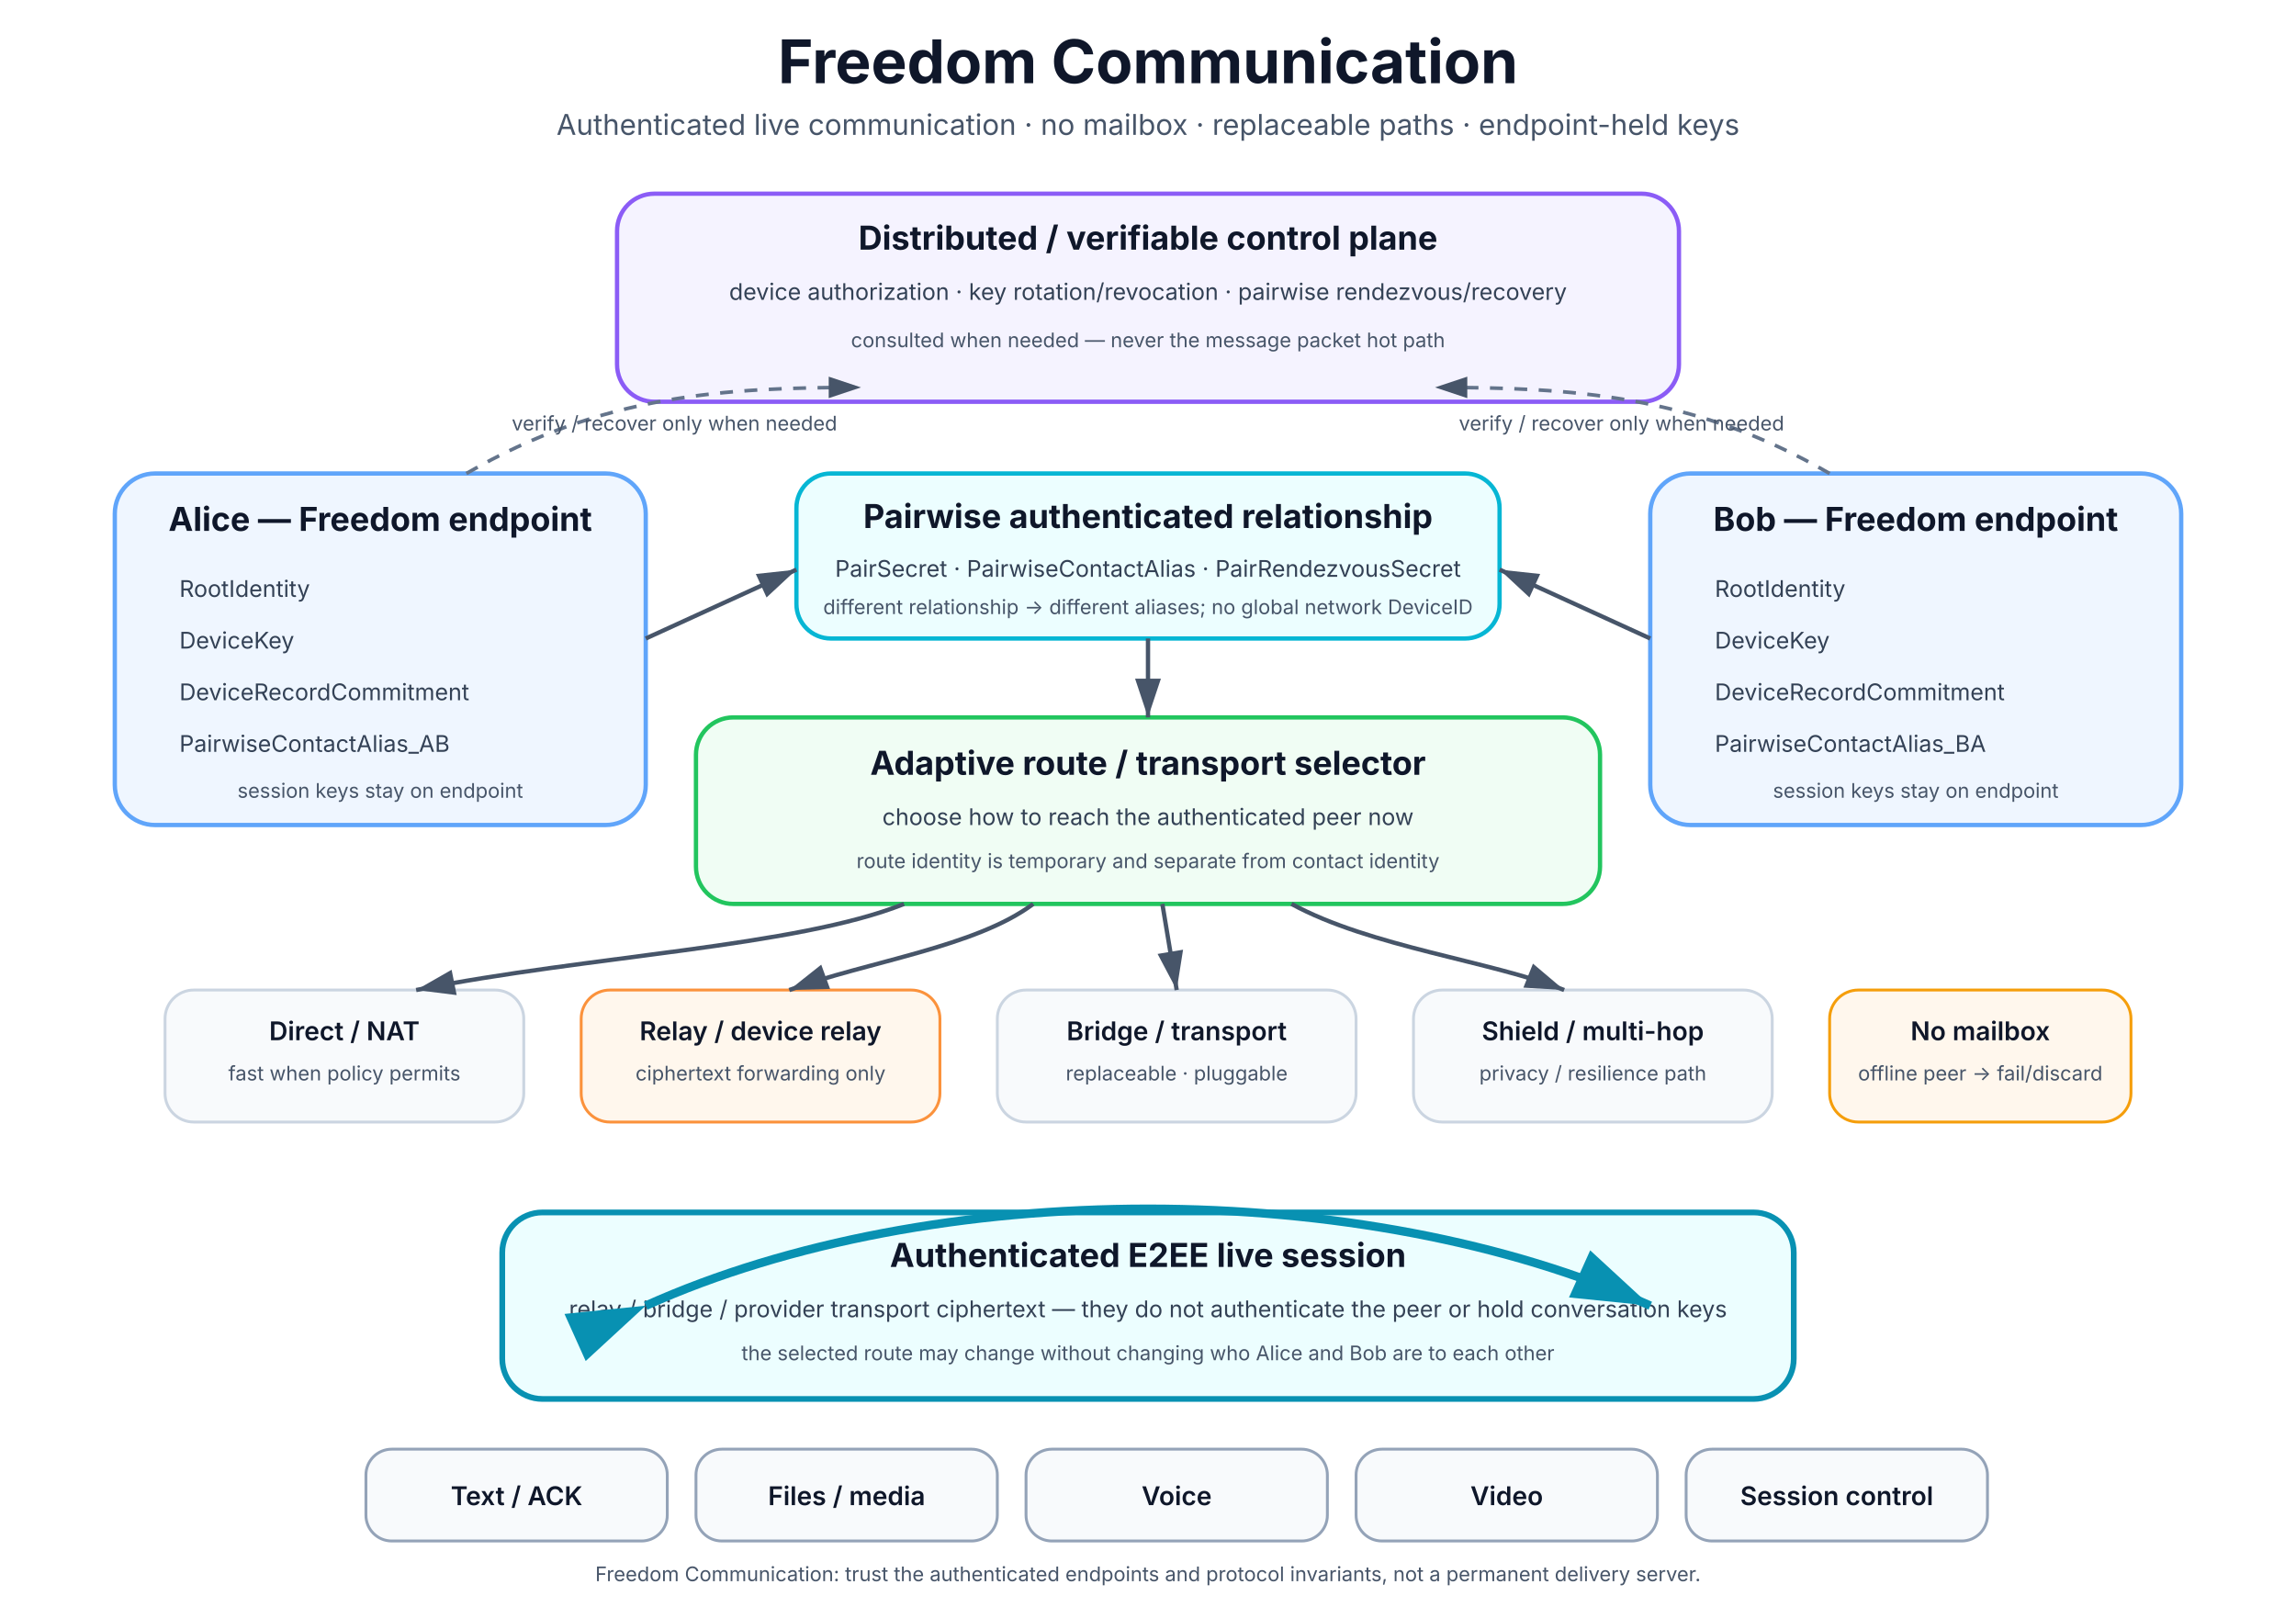
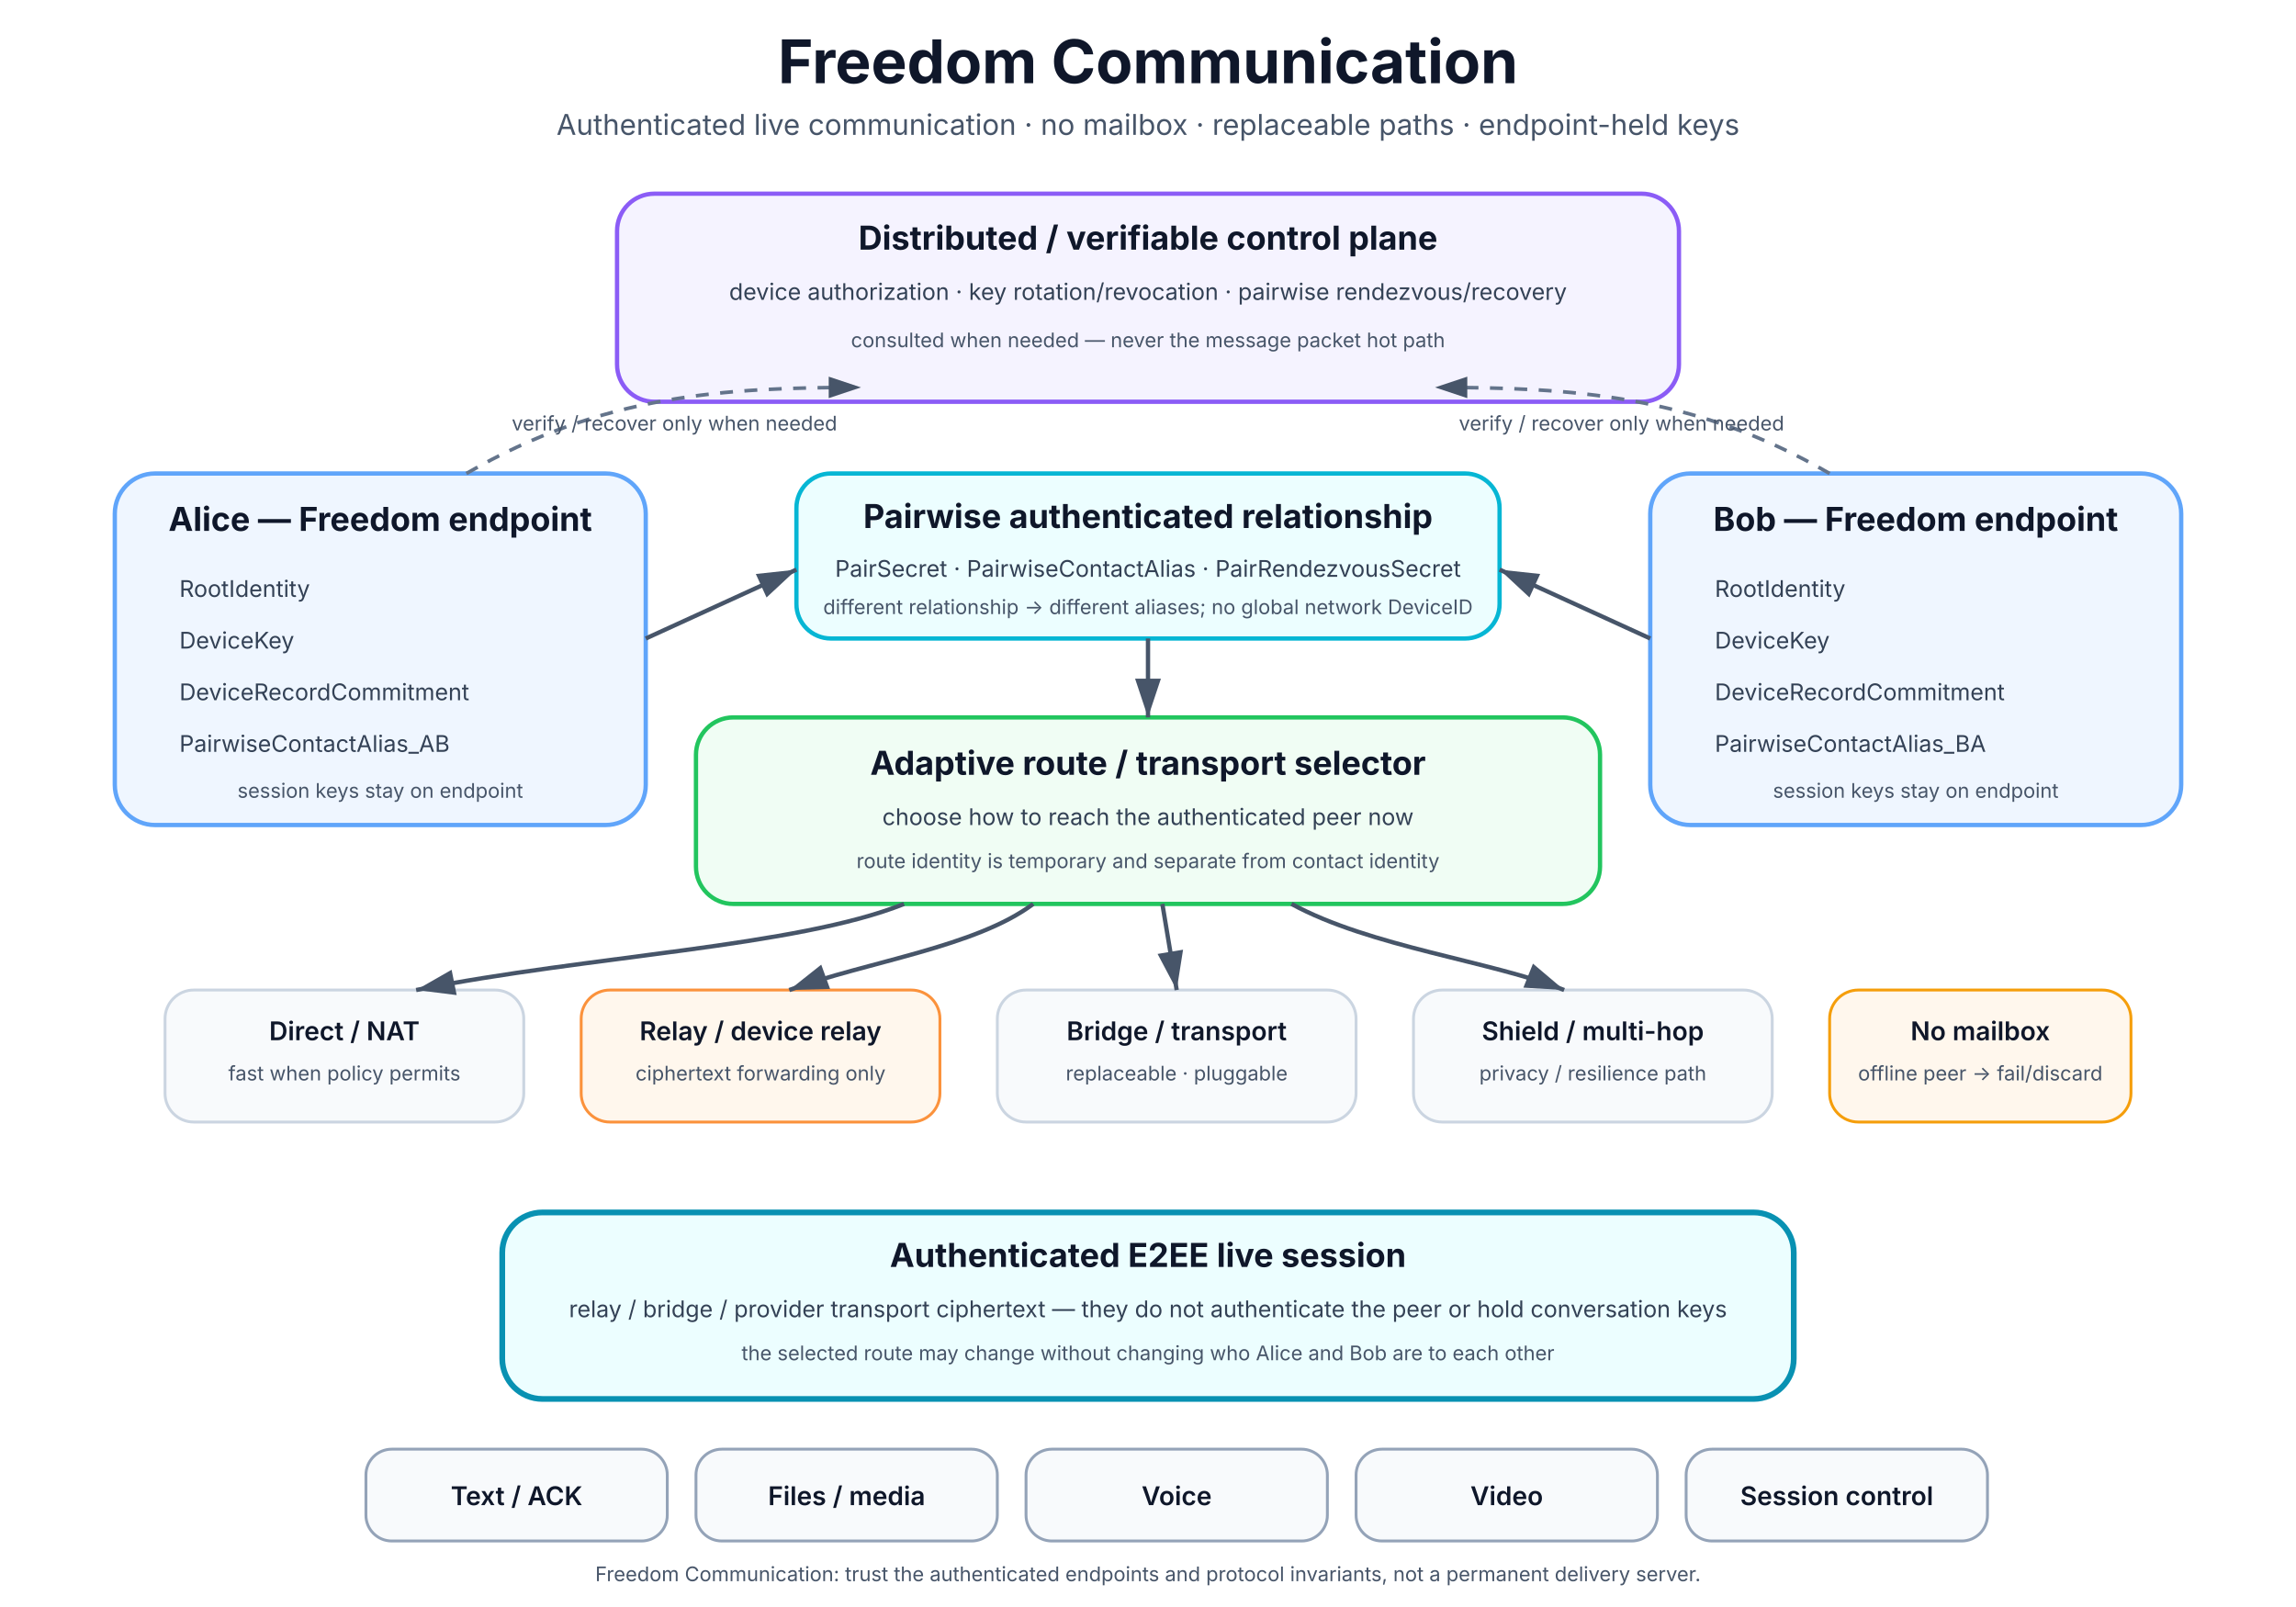
<svg xmlns="http://www.w3.org/2000/svg" width="1600" height="1120" viewBox="0 0 1600 1120" role="img" aria-labelledby="title desc">
  <defs>
    <marker id="arrow" markerWidth="10" markerHeight="10" refX="9" refY="3" orient="auto" markerUnits="strokeWidth">
      <path d="M0,0 L0,6 L9,3 z" fill="#475569" />
    </marker>
-     <marker id="cyanArrow" markerWidth="10" markerHeight="10" refX="9" refY="3" orient="auto" markerUnits="strokeWidth">
-       <path d="M0,0 L0,6 L9,3 z" fill="#0891b2" />
-     </marker>
    <style>
-       .bg{fill:#fff}.title{font:700 42px -apple-system,BlinkMacSystemFont,"Segoe UI",sans-serif;fill:#0f172a}.subtitle{font:400 20px -apple-system,BlinkMacSystemFont,"Segoe UI",sans-serif;fill:#475569}.section{font:700 23px -apple-system,BlinkMacSystemFont,"Segoe UI",sans-serif;fill:#0f172a}.label{font:600 18px -apple-system,BlinkMacSystemFont,"Segoe UI",sans-serif;fill:#0f172a}.small{font:400 16px -apple-system,BlinkMacSystemFont,"Segoe UI",sans-serif;fill:#334155}.tiny{font:400 14px -apple-system,BlinkMacSystemFont,"Segoe UI",sans-serif;fill:#475569}.endpoint{fill:#eff6ff;stroke:#60a5fa;stroke-width:3}.control{fill:#f5f3ff;stroke:#8b5cf6;stroke-width:3}.pair{fill:#ecfeff;stroke:#06b6d4;stroke-width:3}.route{fill:#f0fdf4;stroke:#22c55e;stroke-width:3}.pathbox{fill:#f8fafc;stroke:#cbd5e1;stroke-width:2}.relay{fill:#fff7ed;stroke:#fb923c;stroke-width:2}.session{fill:#ecfeff;stroke:#0891b2;stroke-width:4}.payload{fill:#f8fafc;stroke:#94a3b8;stroke-width:2}.warn{fill:#fff7ed;stroke:#f59e0b;stroke-width:2}.line{stroke:#475569;stroke-width:3;fill:none;marker-end:url(#arrow)}.dash{stroke:#64748b;stroke-width:2.5;stroke-dasharray:9 8;fill:none;marker-end:url(#arrow)}.secure{stroke:#0891b2;stroke-width:6;fill:none;marker-start:url(#cyanArrow);marker-end:url(#cyanArrow)}
+       .bg{fill:#fff}.title{font:700 42px -apple-system,BlinkMacSystemFont,"Segoe UI",sans-serif;fill:#0f172a}.subtitle{font:400 20px -apple-system,BlinkMacSystemFont,"Segoe UI",sans-serif;fill:#475569}.section{font:700 23px -apple-system,BlinkMacSystemFont,"Segoe UI",sans-serif;fill:#0f172a}.label{font:600 18px -apple-system,BlinkMacSystemFont,"Segoe UI",sans-serif;fill:#0f172a}.small{font:400 16px -apple-system,BlinkMacSystemFont,"Segoe UI",sans-serif;fill:#334155}.tiny{font:400 14px -apple-system,BlinkMacSystemFont,"Segoe UI",sans-serif;fill:#475569}.endpoint{fill:#eff6ff;stroke:#60a5fa;stroke-width:3}.control{fill:#f5f3ff;stroke:#8b5cf6;stroke-width:3}.pair{fill:#ecfeff;stroke:#06b6d4;stroke-width:3}.route{fill:#f0fdf4;stroke:#22c55e;stroke-width:3}.pathbox{fill:#f8fafc;stroke:#cbd5e1;stroke-width:2}.relay{fill:#fff7ed;stroke:#fb923c;stroke-width:2}.session{fill:#ecfeff;stroke:#0891b2;stroke-width:4}.payload{fill:#f8fafc;stroke:#94a3b8;stroke-width:2}.warn{fill:#fff7ed;stroke:#f59e0b;stroke-width:2}.line{stroke:#475569;stroke-width:3;fill:none;marker-end:url(#arrow)}.dash{stroke:#64748b;stroke-width:2.5;stroke-dasharray:9 8;fill:none;marker-end:url(#arrow)}
    </style>
  </defs>
  <rect class="bg" width="1600" height="1120" />
  <text class="title" x="800" y="58" text-anchor="middle">Freedom Communication</text>
  <text class="subtitle" x="800" y="94" text-anchor="middle">Authenticated live communication · no mailbox · replaceable paths · endpoint-held keys</text>
  <rect class="control" x="430" y="135" width="740" height="145" rx="26" />
  <text class="section" x="800" y="174" text-anchor="middle">Distributed / verifiable control plane</text>
  <text class="small" x="800" y="209" text-anchor="middle">device authorization · key rotation/revocation · pairwise rendezvous/recovery</text>
  <text class="tiny" x="800" y="242" text-anchor="middle">consulted when needed — never the message packet hot path</text>
  <rect class="endpoint" x="80" y="330" width="370" height="245" rx="28" />
  <text class="section" x="265" y="370" text-anchor="middle">Alice — Freedom endpoint</text>
  <text class="small" x="125" y="416">RootIdentity</text>
  <text class="small" x="125" y="452">DeviceKey</text>
  <text class="small" x="125" y="488">DeviceRecordCommitment</text>
  <text class="small" x="125" y="524">PairwiseContactAlias_AB</text>
  <text class="tiny" x="265" y="556" text-anchor="middle">session keys stay on endpoint</text>
  <rect class="endpoint" x="1150" y="330" width="370" height="245" rx="28" />
  <text class="section" x="1335" y="370" text-anchor="middle">Bob — Freedom endpoint</text>
  <text class="small" x="1195" y="416">RootIdentity</text>
  <text class="small" x="1195" y="452">DeviceKey</text>
  <text class="small" x="1195" y="488">DeviceRecordCommitment</text>
  <text class="small" x="1195" y="524">PairwiseContactAlias_BA</text>
  <text class="tiny" x="1335" y="556" text-anchor="middle">session keys stay on endpoint</text>
  <path class="dash" d="M325 330 C420 275 505 270 600 270" />
  <path class="dash" d="M1275 330 C1180 275 1095 270 1000 270" />
  <text class="tiny" x="470" y="300" text-anchor="middle">verify / recover only when needed</text>
  <text class="tiny" x="1130" y="300" text-anchor="middle">verify / recover only when needed</text>
  <rect class="pair" x="555" y="330" width="490" height="115" rx="24" />
  <text class="section" x="800" y="368" text-anchor="middle">Pairwise authenticated relationship</text>
  <text class="small" x="800" y="402" text-anchor="middle">PairSecret · PairwiseContactAlias · PairRendezvousSecret</text>
  <text class="tiny" x="800" y="428" text-anchor="middle">different relationship → different aliases; no global network DeviceID</text>
  <path class="line" d="M450 445 L555 397" />
  <path class="line" d="M1150 445 L1045 397" />
  <rect class="route" x="485" y="500" width="630" height="130" rx="26" />
  <text class="section" x="800" y="540" text-anchor="middle">Adaptive route / transport selector</text>
  <text class="small" x="800" y="575" text-anchor="middle">choose how to reach the authenticated peer now</text>
  <text class="tiny" x="800" y="605" text-anchor="middle">route identity is temporary and separate from contact identity</text>
  <path class="line" d="M800 445 L800 500" />
  <rect class="pathbox" x="115" y="690" width="250" height="92" rx="20" />
  <text class="label" x="240" y="725" text-anchor="middle">Direct / NAT</text>
  <text class="tiny" x="240" y="753" text-anchor="middle">fast when policy permits</text>
  <rect class="relay" x="405" y="690" width="250" height="92" rx="20" />
  <text class="label" x="530" y="725" text-anchor="middle">Relay / device relay</text>
  <text class="tiny" x="530" y="753" text-anchor="middle">ciphertext forwarding only</text>
  <rect class="pathbox" x="695" y="690" width="250" height="92" rx="20" />
  <text class="label" x="820" y="725" text-anchor="middle">Bridge / transport</text>
  <text class="tiny" x="820" y="753" text-anchor="middle">replaceable · pluggable</text>
  <rect class="pathbox" x="985" y="690" width="250" height="92" rx="20" />
  <text class="label" x="1110" y="725" text-anchor="middle">Shield / multi-hop</text>
  <text class="tiny" x="1110" y="753" text-anchor="middle">privacy / resilience path</text>
  <rect class="warn" x="1275" y="690" width="210" height="92" rx="20" />
  <text class="label" x="1380" y="725" text-anchor="middle">No mailbox</text>
  <text class="tiny" x="1380" y="753" text-anchor="middle">offline peer → fail/discard</text>
  <path class="line" d="M630 630 C555 660 410 666 290 690" />
  <path class="line" d="M720 630 C680 660 605 670 550 690" />
  <path class="line" d="M810 630 L820 690" />
  <path class="line" d="M900 630 C955 660 1040 670 1090 690" />
  <rect class="session" x="350" y="845" width="900" height="130" rx="28" />
  <text class="section" x="800" y="883" text-anchor="middle">Authenticated E2EE live session</text>
  <text class="small" x="800" y="918" text-anchor="middle">relay / bridge / provider transport ciphertext — they do not authenticate the peer or hold conversation keys</text>
  <text class="tiny" x="800" y="948" text-anchor="middle">the selected route may change without changing who Alice and Bob are to each other</text>
-   <path class="secure" d="M450 910 C650 820 950 820 1150 910" />
  <rect class="payload" x="255" y="1010" width="210" height="64" rx="18" />
  <text class="label" x="360" y="1049" text-anchor="middle">Text / ACK</text>
  <rect class="payload" x="485" y="1010" width="210" height="64" rx="18" />
  <text class="label" x="590" y="1049" text-anchor="middle">Files / media</text>
  <rect class="payload" x="715" y="1010" width="210" height="64" rx="18" />
  <text class="label" x="820" y="1049" text-anchor="middle">Voice</text>
  <rect class="payload" x="945" y="1010" width="210" height="64" rx="18" />
  <text class="label" x="1050" y="1049" text-anchor="middle">Video</text>
  <rect class="payload" x="1175" y="1010" width="210" height="64" rx="18" />
  <text class="label" x="1280" y="1049" text-anchor="middle">Session control</text>
  <text class="tiny" x="800" y="1102" text-anchor="middle">Freedom Communication: trust the authenticated endpoints and protocol invariants, not a permanent delivery server.</text>
</svg>
